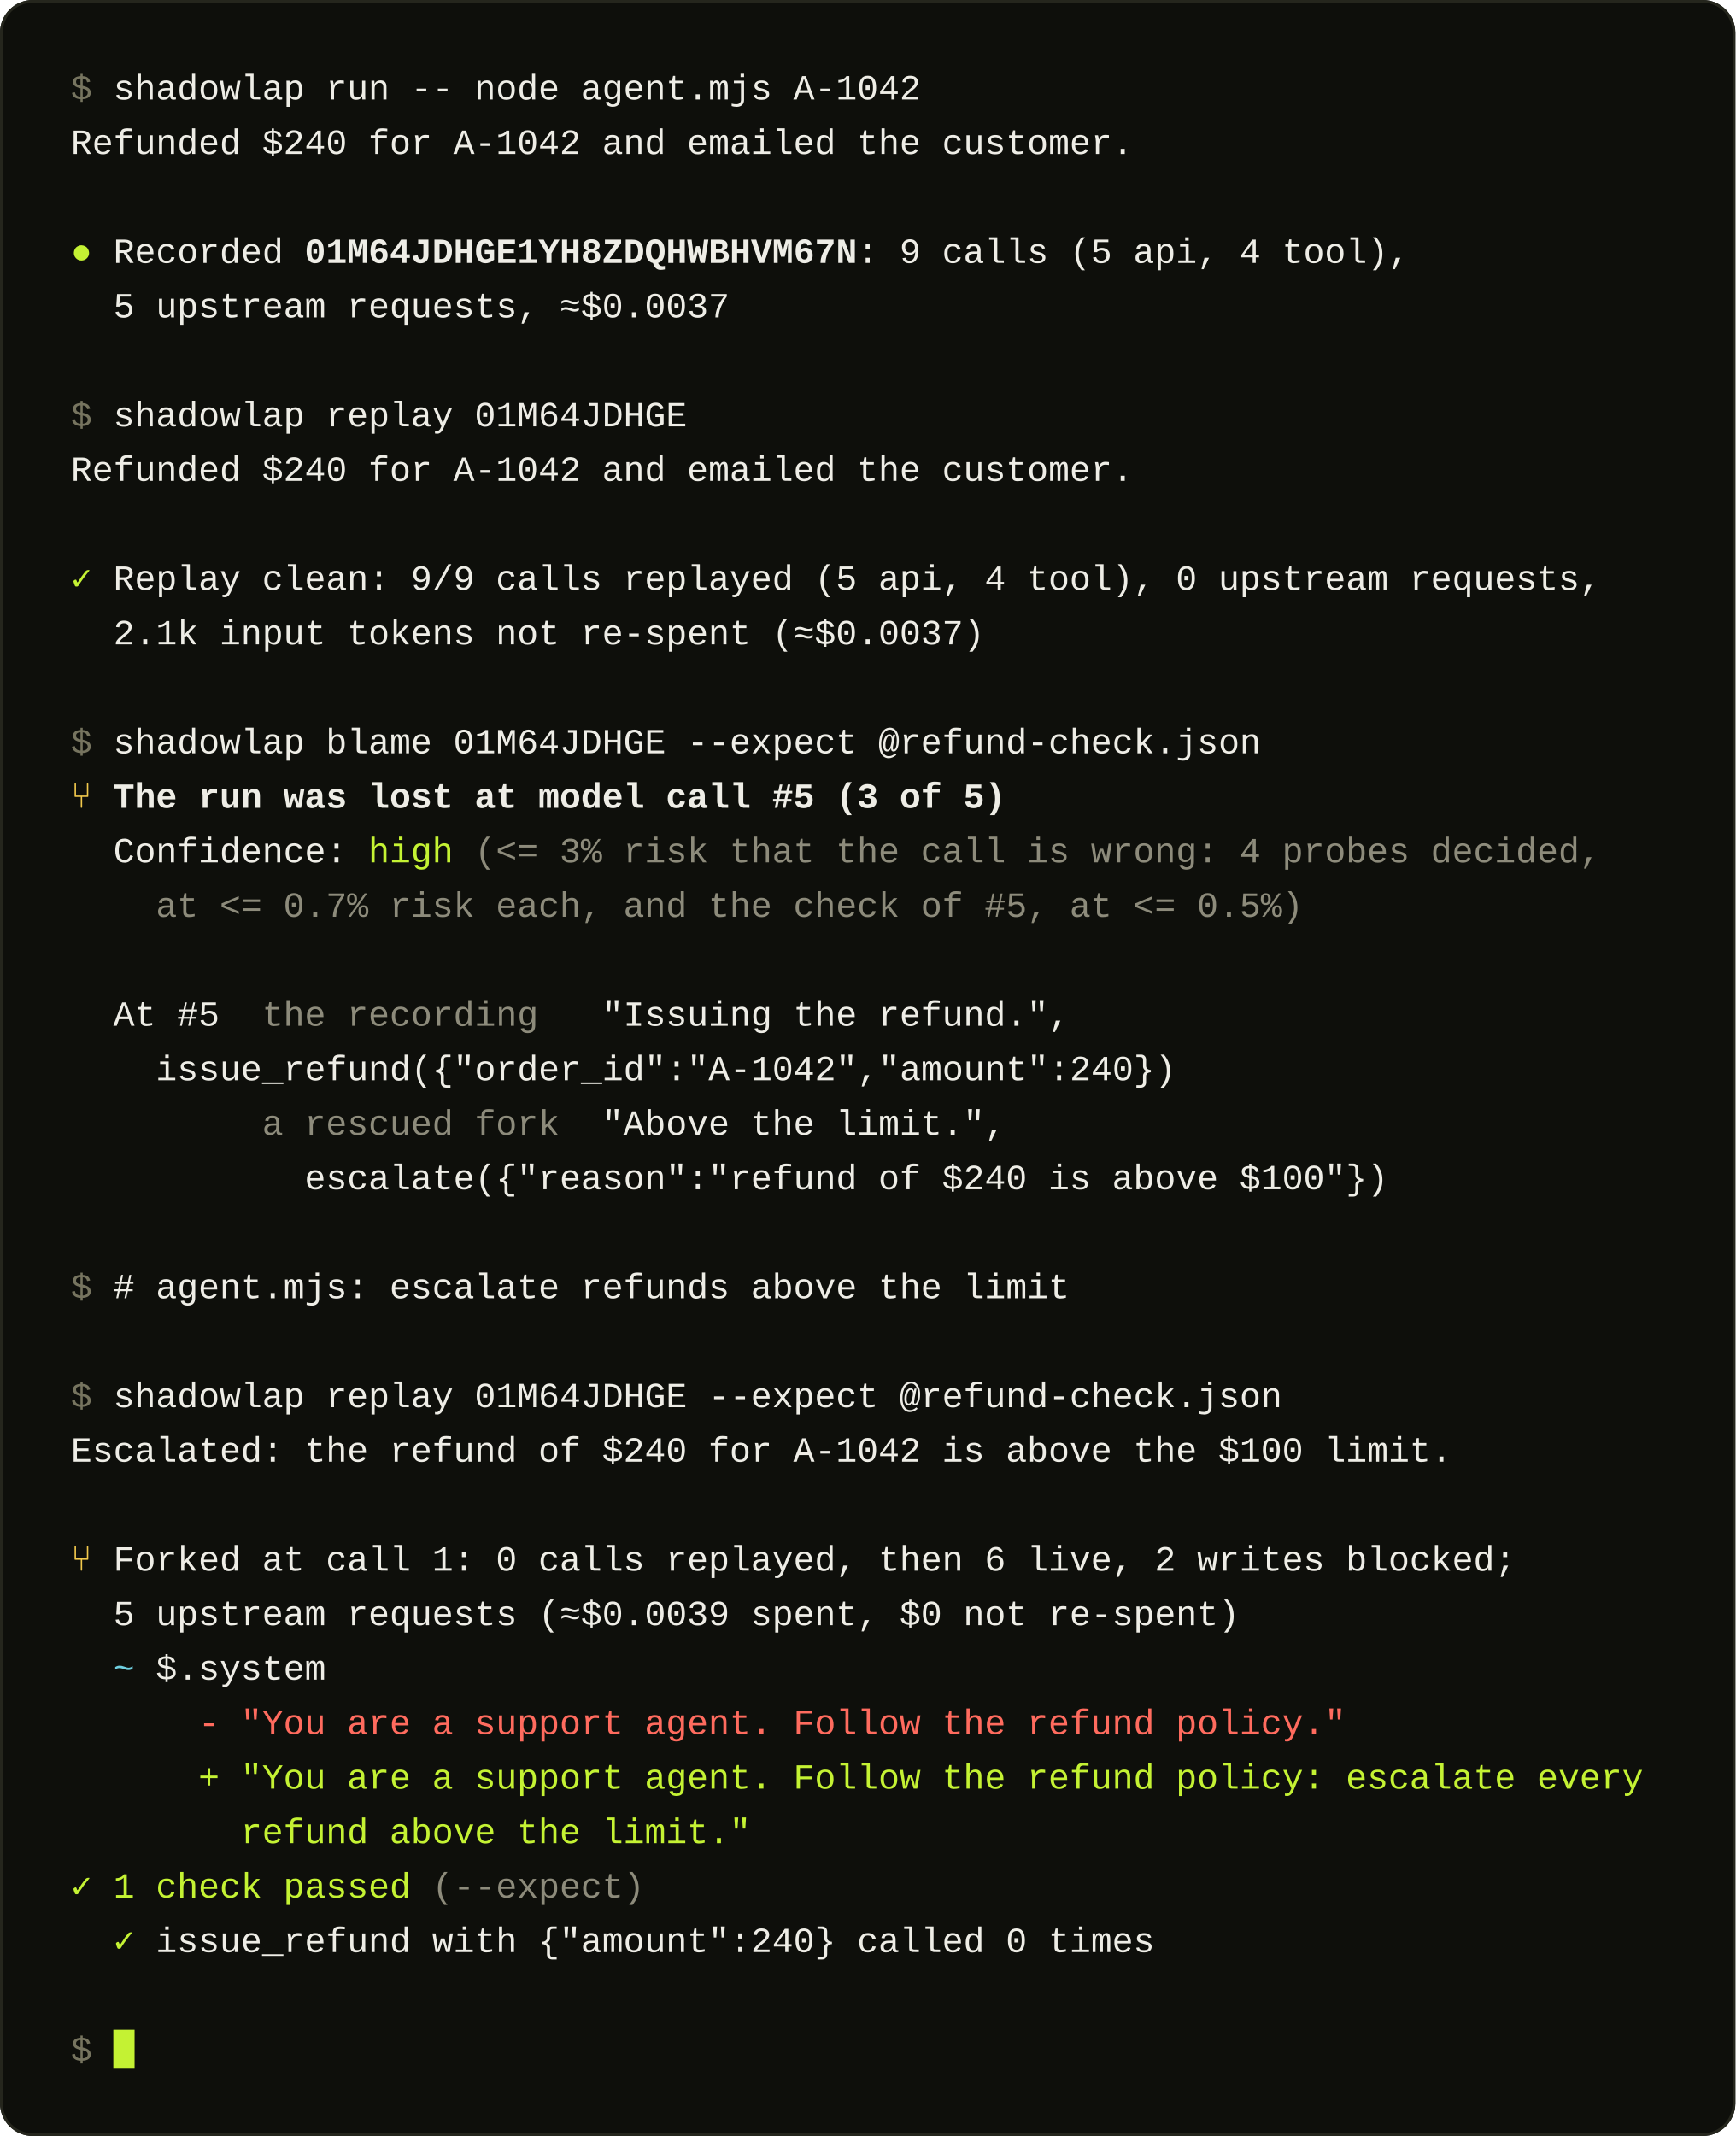
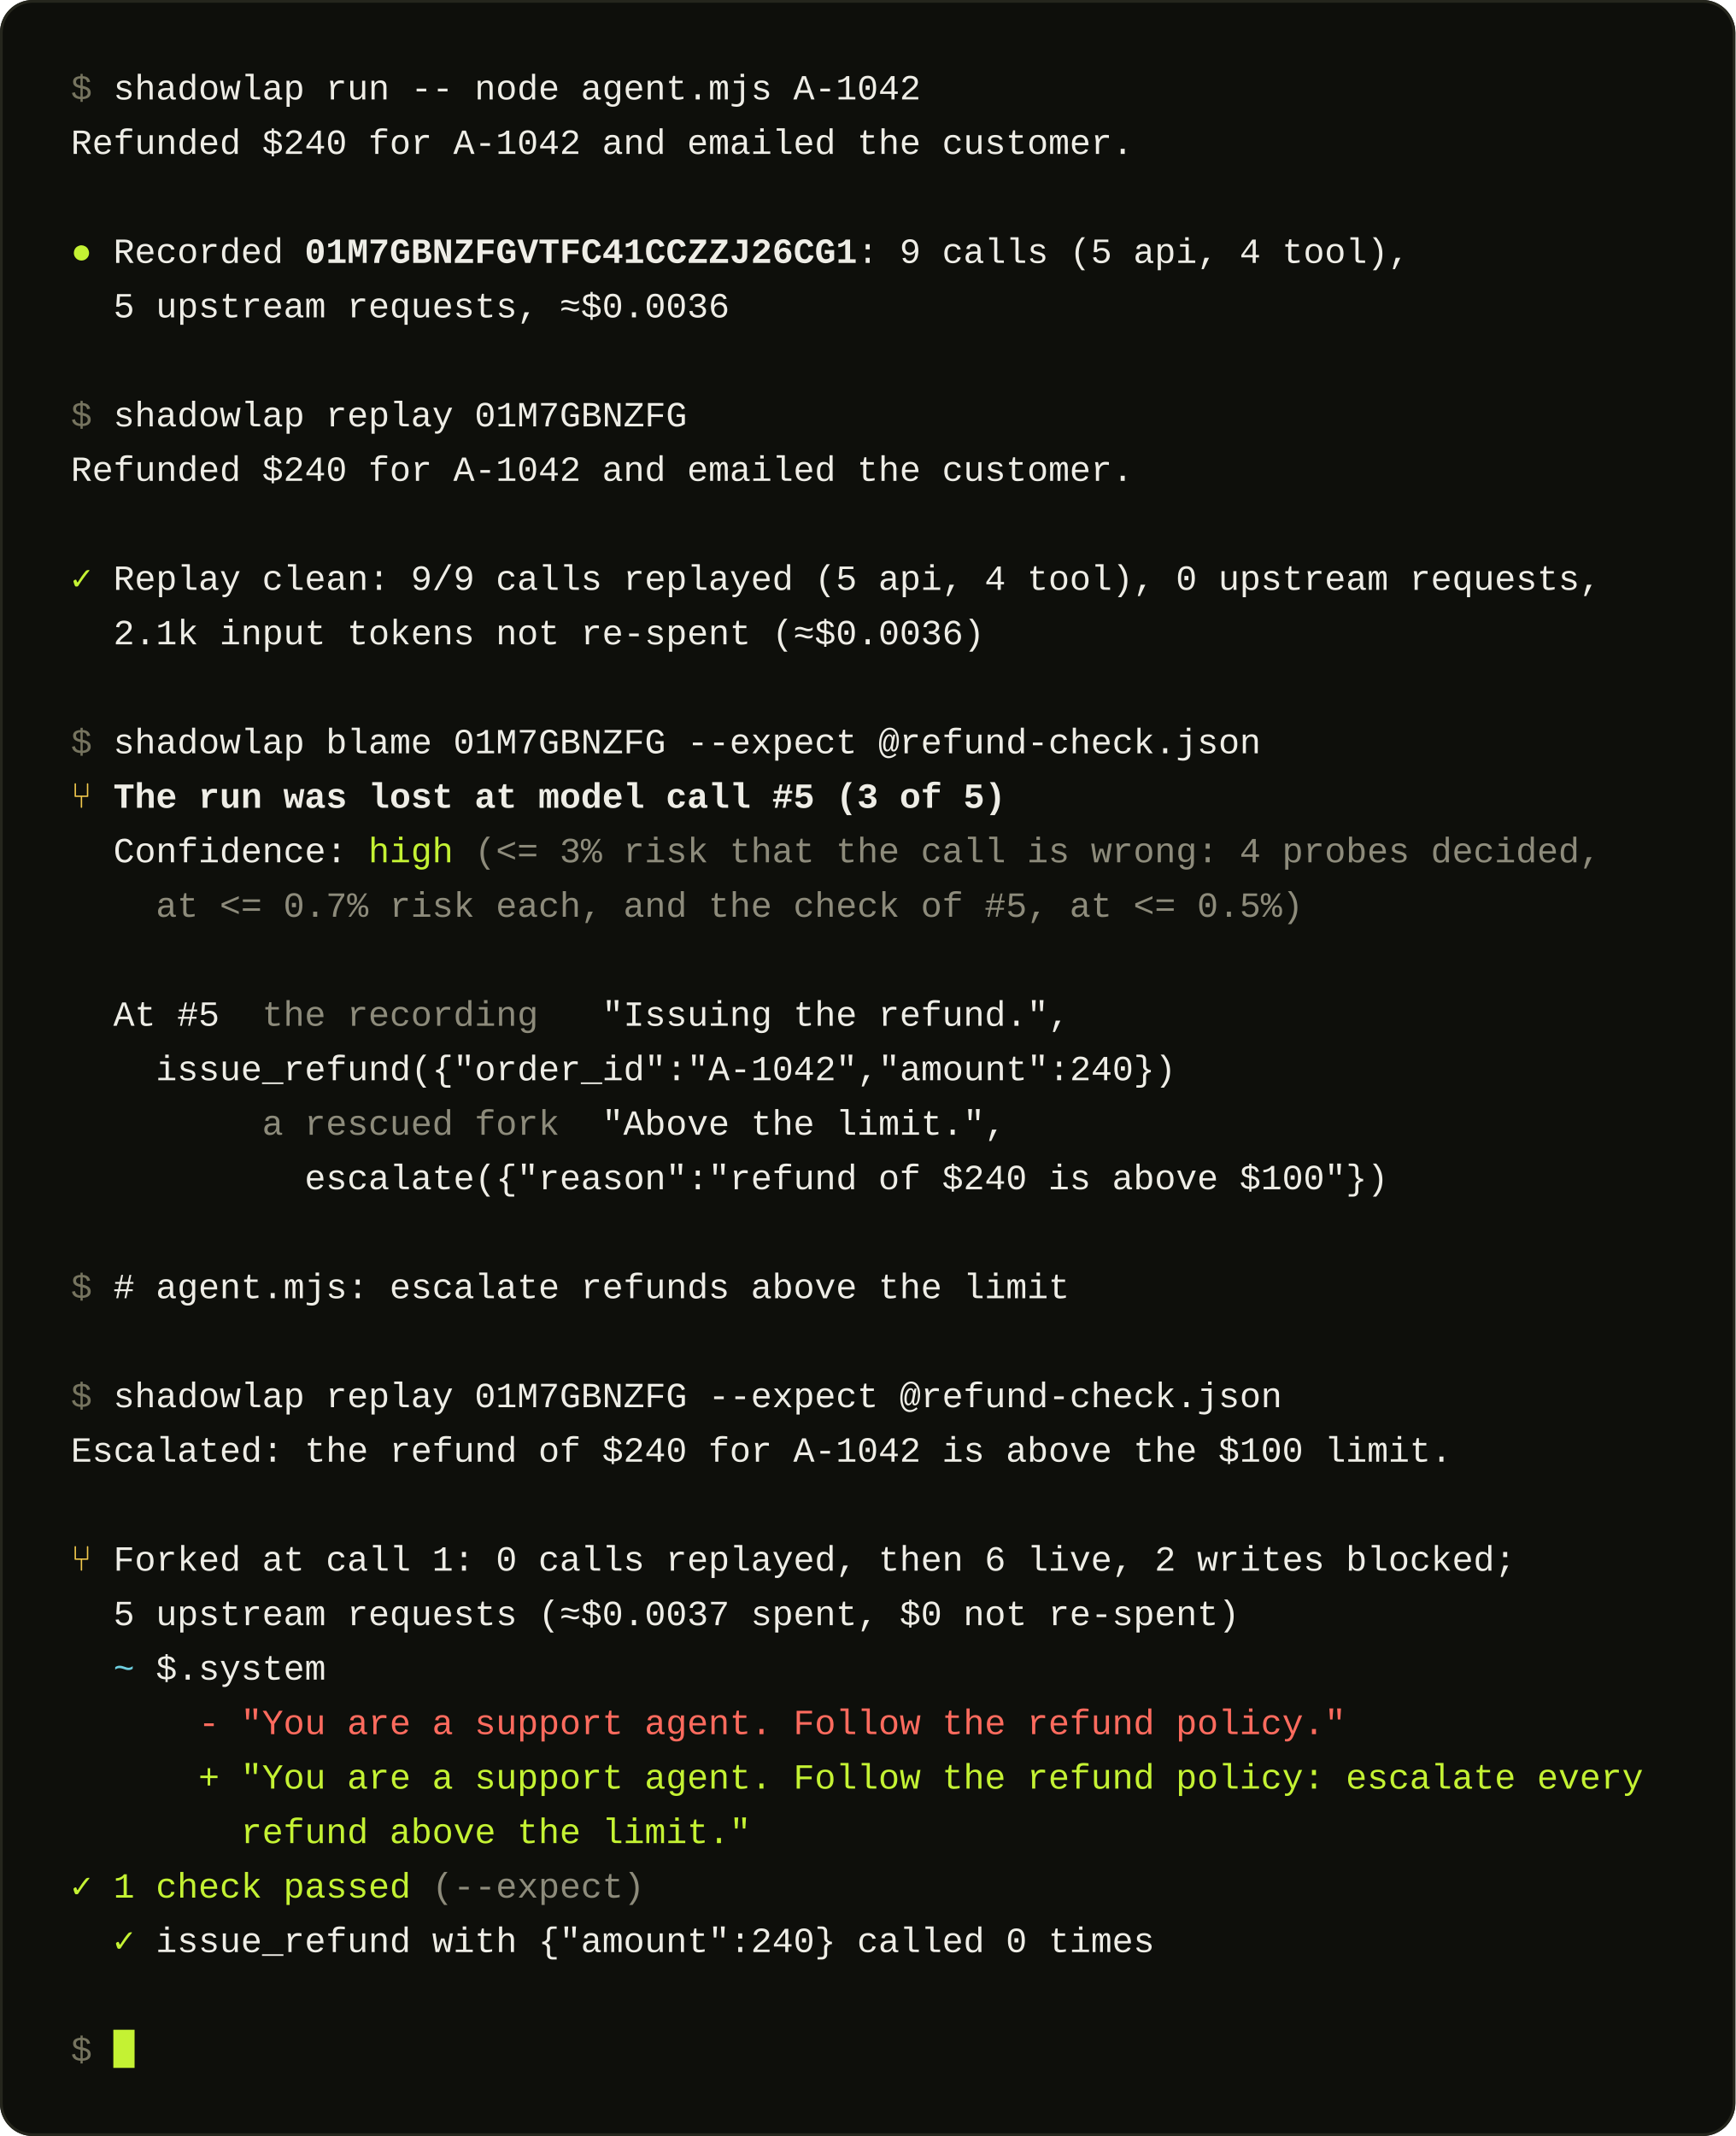
<svg xmlns="http://www.w3.org/2000/svg" width="637" height="784" viewBox="0 0 637 784" role="img" aria-labelledby="title desc">
  <style>
text{font-family:ui-monospace,SFMono-Regular,"SF Mono",Menlo,Consolas,"Liberation Mono","DejaVu Sans Mono",monospace;font-size:13px;fill:#eeede6;white-space:pre}
</style>
  <rect width="637" height="784" rx="12" fill="#0e0f0b" />
  <rect x="0.5" y="0.5" width="636" height="783" rx="11.5" fill="none" stroke="#25261d" />
  <text y="36.5">
    <tspan x="26" fill="#76745f">$</tspan>
    <tspan x="41.6">shadowlap</tspan>
    <tspan x="119.6">run</tspan>
    <tspan x="150.8">--</tspan>
    <tspan x="174.2">node</tspan>
    <tspan x="213.2">agent.mjs</tspan>
    <tspan x="291.2">A-1042</tspan>
  </text>
  <text y="56.5">
    <tspan x="26.0">Refunded</tspan>
    <tspan x="96.2">$240</tspan>
    <tspan x="135.2">for</tspan>
    <tspan x="166.4">A-1042</tspan>
    <tspan x="221.0">and</tspan>
    <tspan x="252.2">emailed</tspan>
    <tspan x="314.6">the</tspan>
    <tspan x="345.8">customer.</tspan>
  </text>
  <text y="96.5">
    <tspan x="26.0" fill="#c4f233">●</tspan>
    <tspan x="41.6">Recorded</tspan>
-     <tspan x="111.8" font-weight="700">01M64JDHGE1YH8ZDQHWBHVM67N</tspan>
+     <tspan x="111.8" font-weight="700">01M7GBNZFGVTFC41CCZZJ26CG1</tspan>
    <tspan x="314.6">:</tspan>
    <tspan x="330.2">9</tspan>
    <tspan x="345.8">calls</tspan>
    <tspan x="392.6">(5</tspan>
    <tspan x="416.0">api,</tspan>
    <tspan x="455.0">4</tspan>
    <tspan x="470.6">tool),</tspan>
  </text>
  <text y="116.5">
    <tspan x="41.6">5</tspan>
    <tspan x="57.2">upstream</tspan>
    <tspan x="127.4">requests,</tspan>
    <tspan x="205.4">≈</tspan>
-     <tspan x="213.2">$0.0037</tspan>
+     <tspan x="213.2">$0.0036</tspan>
  </text>
  <text y="156.5">
    <tspan x="26" fill="#76745f">$</tspan>
    <tspan x="41.6">shadowlap</tspan>
    <tspan x="119.6">replay</tspan>
-     <tspan x="174.2">01M64JDHGE</tspan>
+     <tspan x="174.2">01M7GBNZFG</tspan>
  </text>
  <text y="176.5">
    <tspan x="26.0">Refunded</tspan>
    <tspan x="96.2">$240</tspan>
    <tspan x="135.2">for</tspan>
    <tspan x="166.4">A-1042</tspan>
    <tspan x="221.0">and</tspan>
    <tspan x="252.2">emailed</tspan>
    <tspan x="314.6">the</tspan>
    <tspan x="345.8">customer.</tspan>
  </text>
  <text y="216.5">
    <tspan x="26.0" fill="#c4f233">✓</tspan>
    <tspan x="41.6">Replay</tspan>
    <tspan x="96.2">clean:</tspan>
    <tspan x="150.8">9/9</tspan>
    <tspan x="182.0">calls</tspan>
    <tspan x="228.8">replayed</tspan>
    <tspan x="299.0">(5</tspan>
    <tspan x="322.4">api,</tspan>
    <tspan x="361.4">4</tspan>
    <tspan x="377.0">tool),</tspan>
    <tspan x="431.6">0</tspan>
    <tspan x="447.2">upstream</tspan>
    <tspan x="517.4">requests,</tspan>
  </text>
  <text y="236.5">
    <tspan x="41.6">2.1k</tspan>
    <tspan x="80.6">input</tspan>
    <tspan x="127.4">tokens</tspan>
    <tspan x="182.0">not</tspan>
    <tspan x="213.2">re-spent</tspan>
    <tspan x="283.4">(</tspan>
    <tspan x="291.2">≈</tspan>
-     <tspan x="299.0">$0.0037)</tspan>
+     <tspan x="299.0">$0.0036)</tspan>
  </text>
  <text y="276.5">
    <tspan x="26" fill="#76745f">$</tspan>
    <tspan x="41.6">shadowlap</tspan>
    <tspan x="119.6">blame</tspan>
-     <tspan x="166.4">01M64JDHGE</tspan>
+     <tspan x="166.4">01M7GBNZFG</tspan>
    <tspan x="252.2">--expect</tspan>
    <tspan x="322.4">@refund-check.json</tspan>
  </text>
  <text y="296.5">
    <tspan x="26.0" fill="#f2c94c">⑂</tspan>
    <tspan x="41.6" font-weight="700">The</tspan>
    <tspan x="72.8" font-weight="700">run</tspan>
    <tspan x="104.0" font-weight="700">was</tspan>
    <tspan x="135.2" font-weight="700">lost</tspan>
    <tspan x="174.2" font-weight="700">at</tspan>
    <tspan x="197.6" font-weight="700">model</tspan>
    <tspan x="244.4" font-weight="700">call</tspan>
    <tspan x="283.4" font-weight="700">#5</tspan>
    <tspan x="306.8" font-weight="700">(3</tspan>
    <tspan x="330.2" font-weight="700">of</tspan>
    <tspan x="353.6" font-weight="700">5)</tspan>
  </text>
  <text y="316.5">
    <tspan x="41.6">Confidence:</tspan>
    <tspan x="135.2" fill="#c4f233">high</tspan>
    <tspan x="174.2" fill="#8d8b7b">(&lt;=</tspan>
    <tspan x="205.4" fill="#8d8b7b">3%</tspan>
    <tspan x="228.8" fill="#8d8b7b">risk</tspan>
    <tspan x="267.8" fill="#8d8b7b">that</tspan>
    <tspan x="306.8" fill="#8d8b7b">the</tspan>
    <tspan x="338.0" fill="#8d8b7b">call</tspan>
    <tspan x="377.0" fill="#8d8b7b">is</tspan>
    <tspan x="400.4" fill="#8d8b7b">wrong:</tspan>
    <tspan x="455.0" fill="#8d8b7b">4</tspan>
    <tspan x="470.6" fill="#8d8b7b">probes</tspan>
    <tspan x="525.2" fill="#8d8b7b">decided,</tspan>
  </text>
  <text y="336.5">
    <tspan x="57.2" fill="#8d8b7b">at</tspan>
    <tspan x="80.6" fill="#8d8b7b">&lt;=</tspan>
    <tspan x="104.0" fill="#8d8b7b">0.7%</tspan>
    <tspan x="143.0" fill="#8d8b7b">risk</tspan>
    <tspan x="182.0" fill="#8d8b7b">each,</tspan>
    <tspan x="228.8" fill="#8d8b7b">and</tspan>
    <tspan x="260.0" fill="#8d8b7b">the</tspan>
    <tspan x="291.2" fill="#8d8b7b">check</tspan>
    <tspan x="338.0" fill="#8d8b7b">of</tspan>
    <tspan x="361.4" fill="#8d8b7b">#5,</tspan>
    <tspan x="392.6" fill="#8d8b7b">at</tspan>
    <tspan x="416.0" fill="#8d8b7b">&lt;=</tspan>
    <tspan x="439.4" fill="#8d8b7b">0.5%)</tspan>
  </text>
  <text y="376.5">
    <tspan x="41.6">At</tspan>
    <tspan x="65.0">#5</tspan>
    <tspan x="96.2" fill="#8d8b7b">the</tspan>
    <tspan x="127.4" fill="#8d8b7b">recording</tspan>
    <tspan x="221.0">"Issuing</tspan>
    <tspan x="291.2">the</tspan>
    <tspan x="322.4">refund.",</tspan>
  </text>
  <text y="396.5">
    <tspan x="57.2">issue_refund({"order_id":"A-1042","amount":240})</tspan>
  </text>
  <text y="416.5">
    <tspan x="96.2" fill="#8d8b7b">a</tspan>
    <tspan x="111.8" fill="#8d8b7b">rescued</tspan>
    <tspan x="174.2" fill="#8d8b7b">fork</tspan>
    <tspan x="221.0">"Above</tspan>
    <tspan x="275.6">the</tspan>
    <tspan x="306.8">limit.",</tspan>
  </text>
  <text y="436.5">
    <tspan x="111.8">escalate({"reason":"refund</tspan>
    <tspan x="322.4">of</tspan>
    <tspan x="345.8">$240</tspan>
    <tspan x="384.8">is</tspan>
    <tspan x="408.2">above</tspan>
    <tspan x="455.0">$100"})</tspan>
  </text>
  <text y="476.5">
    <tspan x="26" fill="#76745f">$</tspan>
    <tspan x="41.6">#</tspan>
    <tspan x="57.2">agent.mjs:</tspan>
    <tspan x="143.0">escalate</tspan>
    <tspan x="213.2">refunds</tspan>
    <tspan x="275.6">above</tspan>
    <tspan x="322.4">the</tspan>
    <tspan x="353.6">limit</tspan>
  </text>
  <text y="516.5">
    <tspan x="26" fill="#76745f">$</tspan>
    <tspan x="41.6">shadowlap</tspan>
    <tspan x="119.6">replay</tspan>
-     <tspan x="174.2">01M64JDHGE</tspan>
+     <tspan x="174.2">01M7GBNZFG</tspan>
    <tspan x="260.0">--expect</tspan>
    <tspan x="330.2">@refund-check.json</tspan>
  </text>
  <text y="536.5">
    <tspan x="26.0">Escalated:</tspan>
    <tspan x="111.8">the</tspan>
    <tspan x="143.0">refund</tspan>
    <tspan x="197.6">of</tspan>
    <tspan x="221.0">$240</tspan>
    <tspan x="260.0">for</tspan>
    <tspan x="291.2">A-1042</tspan>
    <tspan x="345.8">is</tspan>
    <tspan x="369.2">above</tspan>
    <tspan x="416.0">the</tspan>
    <tspan x="447.2">$100</tspan>
    <tspan x="486.2">limit.</tspan>
  </text>
  <text y="576.5">
    <tspan x="26.0" fill="#f2c94c">⑂</tspan>
    <tspan x="41.6">Forked</tspan>
    <tspan x="96.2">at</tspan>
    <tspan x="119.6">call</tspan>
    <tspan x="158.6">1:</tspan>
    <tspan x="182.0">0</tspan>
    <tspan x="197.6">calls</tspan>
    <tspan x="244.4">replayed,</tspan>
    <tspan x="322.4">then</tspan>
    <tspan x="361.4">6</tspan>
    <tspan x="377.0">live,</tspan>
    <tspan x="423.8">2</tspan>
    <tspan x="439.4">writes</tspan>
    <tspan x="494.0">blocked;</tspan>
  </text>
  <text y="596.5">
    <tspan x="41.6">5</tspan>
    <tspan x="57.2">upstream</tspan>
    <tspan x="127.4">requests</tspan>
    <tspan x="197.6">(</tspan>
    <tspan x="205.4">≈</tspan>
-     <tspan x="213.2">$0.0039</tspan>
+     <tspan x="213.2">$0.0037</tspan>
    <tspan x="275.6">spent,</tspan>
    <tspan x="330.2">$0</tspan>
    <tspan x="353.6">not</tspan>
    <tspan x="384.8">re-spent)</tspan>
  </text>
  <text y="616.5">
    <tspan x="41.6" fill="#6fcfe0">~</tspan>
    <tspan x="57.2">$.system</tspan>
  </text>
  <text y="636.5">
    <tspan x="72.8" fill="#ff6b5e">-</tspan>
    <tspan x="88.4" fill="#ff6b5e">"You</tspan>
    <tspan x="127.4" fill="#ff6b5e">are</tspan>
    <tspan x="158.6" fill="#ff6b5e">a</tspan>
    <tspan x="174.2" fill="#ff6b5e">support</tspan>
    <tspan x="236.6" fill="#ff6b5e">agent.</tspan>
    <tspan x="291.2" fill="#ff6b5e">Follow</tspan>
    <tspan x="345.8" fill="#ff6b5e">the</tspan>
    <tspan x="377.0" fill="#ff6b5e">refund</tspan>
    <tspan x="431.6" fill="#ff6b5e">policy."</tspan>
  </text>
  <text y="656.5">
    <tspan x="72.8" fill="#c4f233">+</tspan>
    <tspan x="88.4" fill="#c4f233">"You</tspan>
    <tspan x="127.4" fill="#c4f233">are</tspan>
    <tspan x="158.6" fill="#c4f233">a</tspan>
    <tspan x="174.2" fill="#c4f233">support</tspan>
    <tspan x="236.6" fill="#c4f233">agent.</tspan>
    <tspan x="291.2" fill="#c4f233">Follow</tspan>
    <tspan x="345.8" fill="#c4f233">the</tspan>
    <tspan x="377.0" fill="#c4f233">refund</tspan>
    <tspan x="431.6" fill="#c4f233">policy:</tspan>
    <tspan x="494.0" fill="#c4f233">escalate</tspan>
    <tspan x="564.2" fill="#c4f233">every</tspan>
  </text>
  <text y="676.5">
    <tspan x="88.4" fill="#c4f233">refund</tspan>
    <tspan x="143.0" fill="#c4f233">above</tspan>
    <tspan x="189.8" fill="#c4f233">the</tspan>
    <tspan x="221.0" fill="#c4f233">limit."</tspan>
  </text>
  <text y="696.5">
    <tspan x="26.0" fill="#c4f233">✓</tspan>
    <tspan x="41.6" fill="#c4f233">1</tspan>
    <tspan x="57.2" fill="#c4f233">check</tspan>
    <tspan x="104.0" fill="#c4f233">passed</tspan>
    <tspan x="158.6" fill="#8d8b7b">(--expect)</tspan>
  </text>
  <text y="716.5">
    <tspan x="41.6" fill="#c4f233">✓</tspan>
    <tspan x="57.2">issue_refund</tspan>
    <tspan x="158.6">with</tspan>
    <tspan x="197.6">{"amount":240}</tspan>
    <tspan x="314.6">called</tspan>
    <tspan x="369.2">0</tspan>
    <tspan x="384.8">times</tspan>
  </text>
  <text y="756.5">
    <tspan x="26" fill="#76745f">$</tspan>
  </text>
  <rect x="41.6" y="745" width="7.8" height="14" fill="#c4f233" />
</svg>
